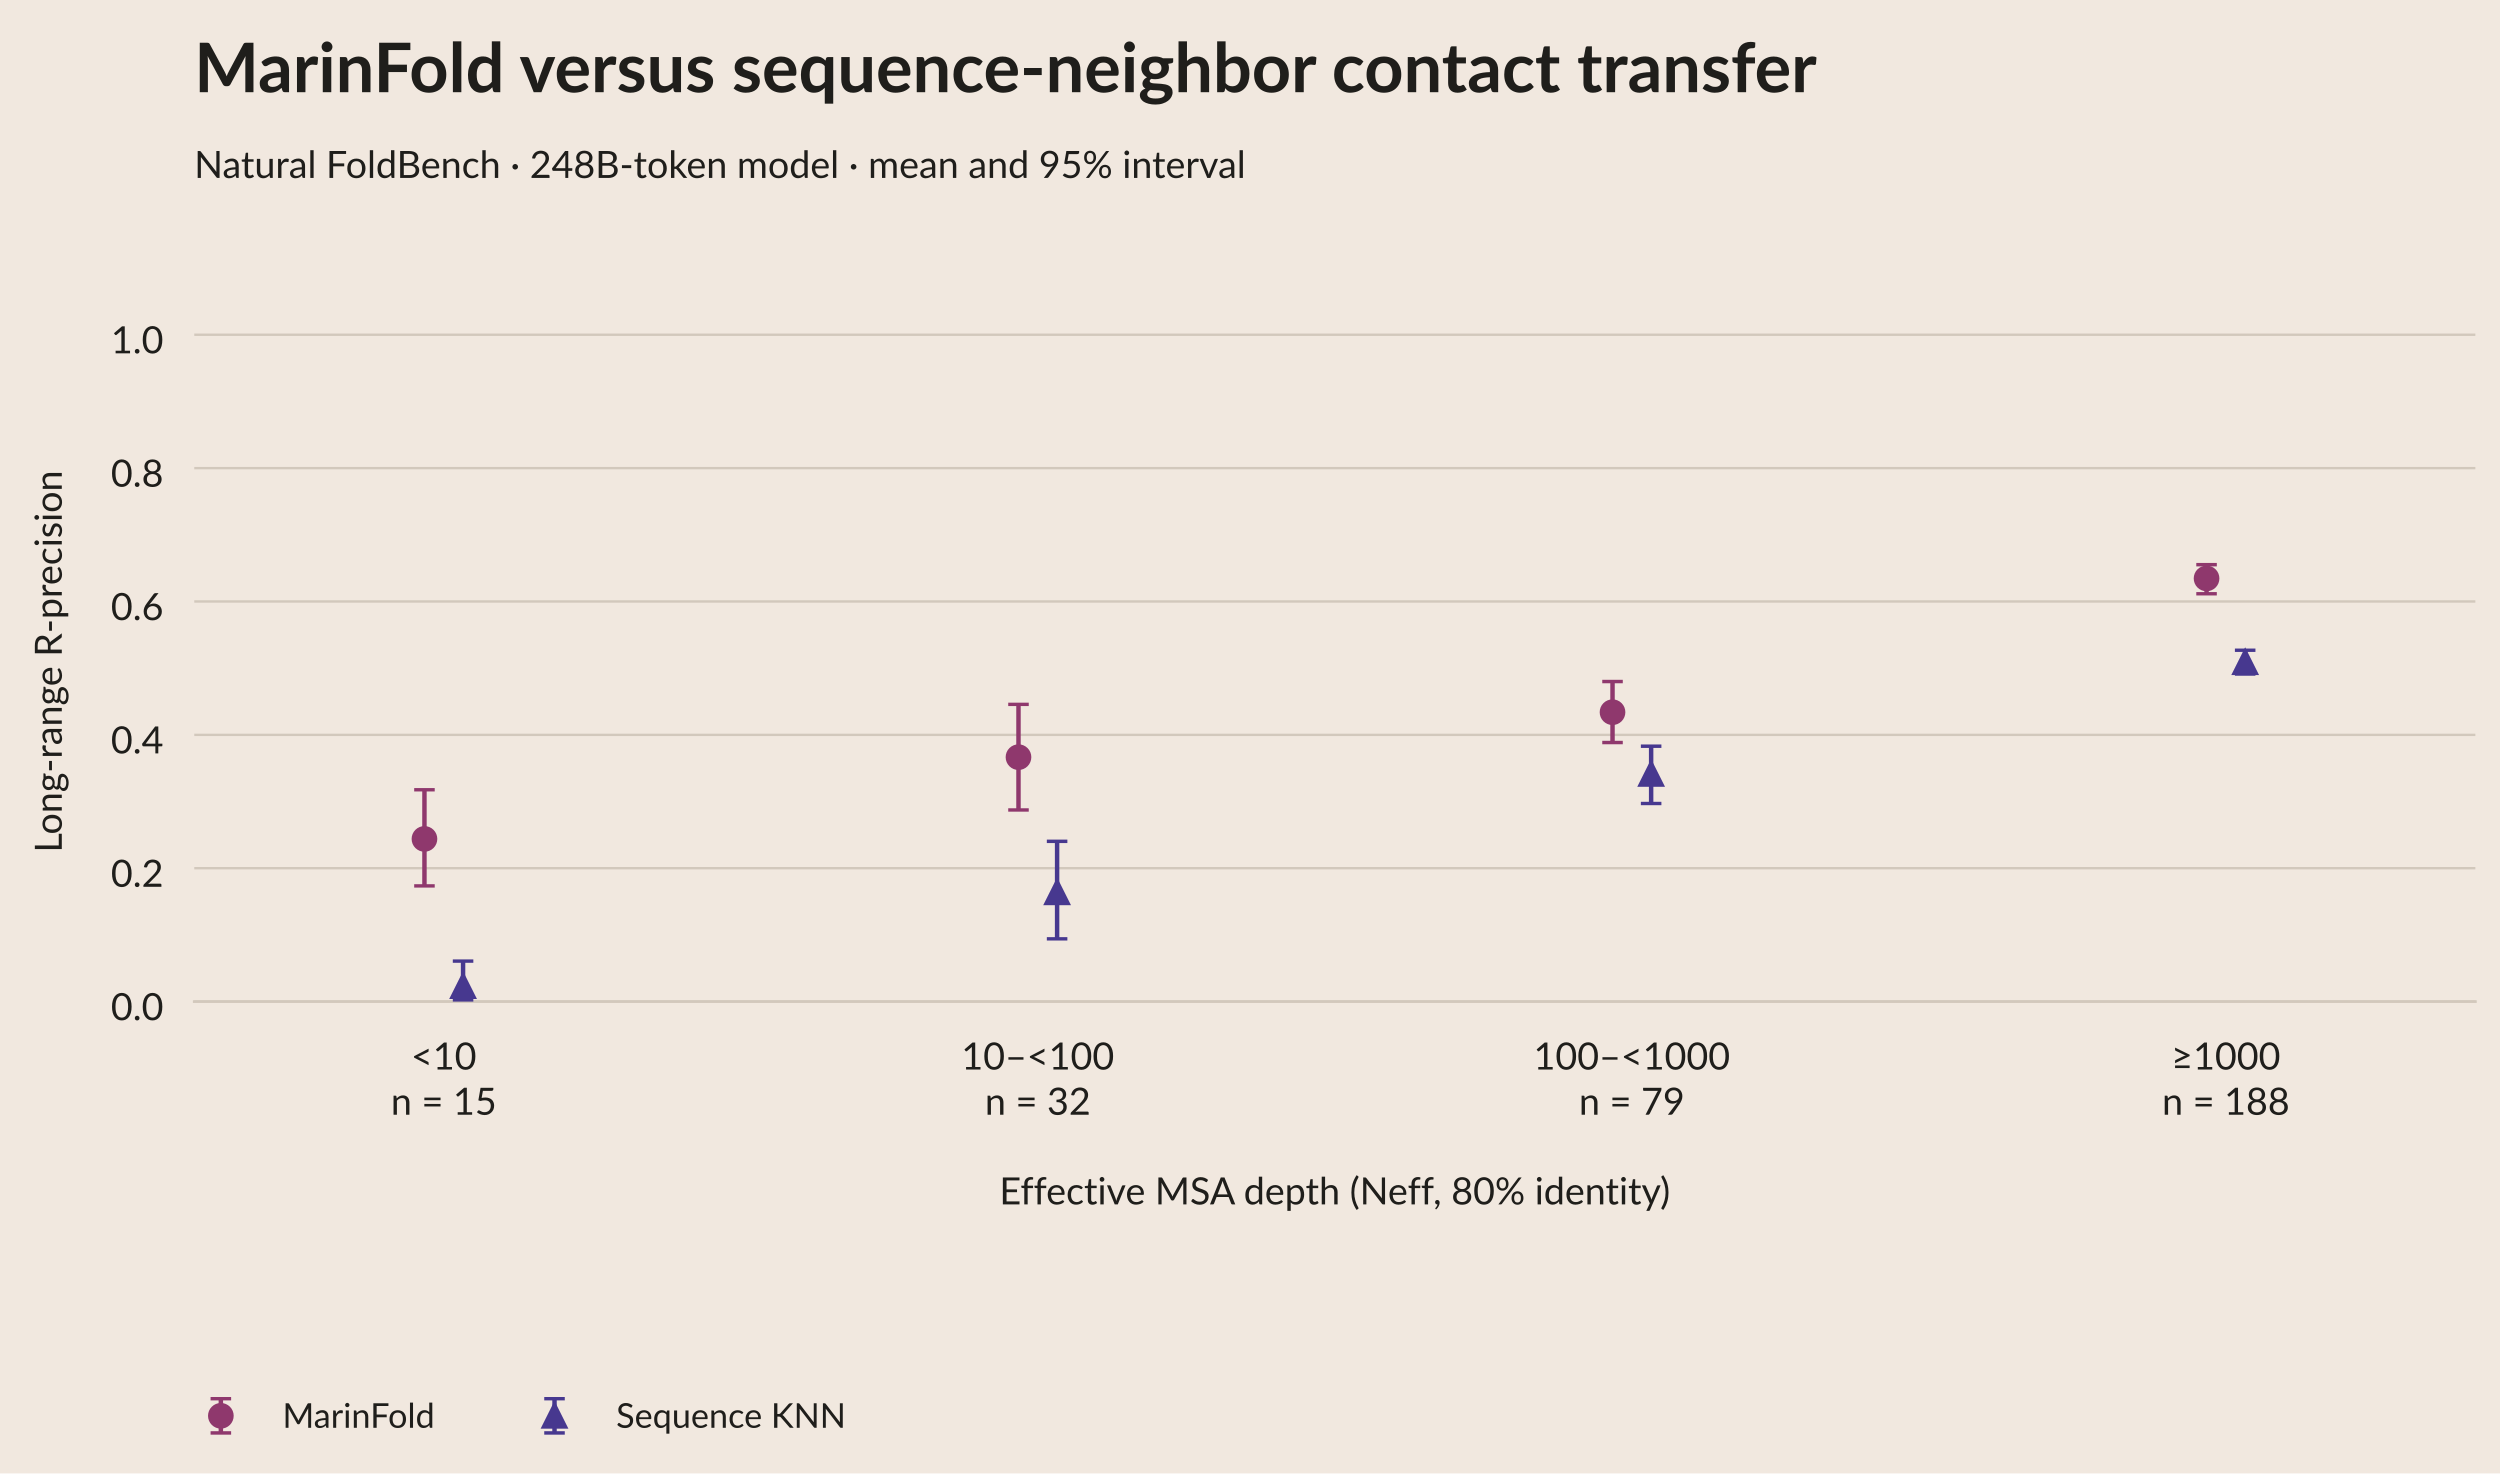
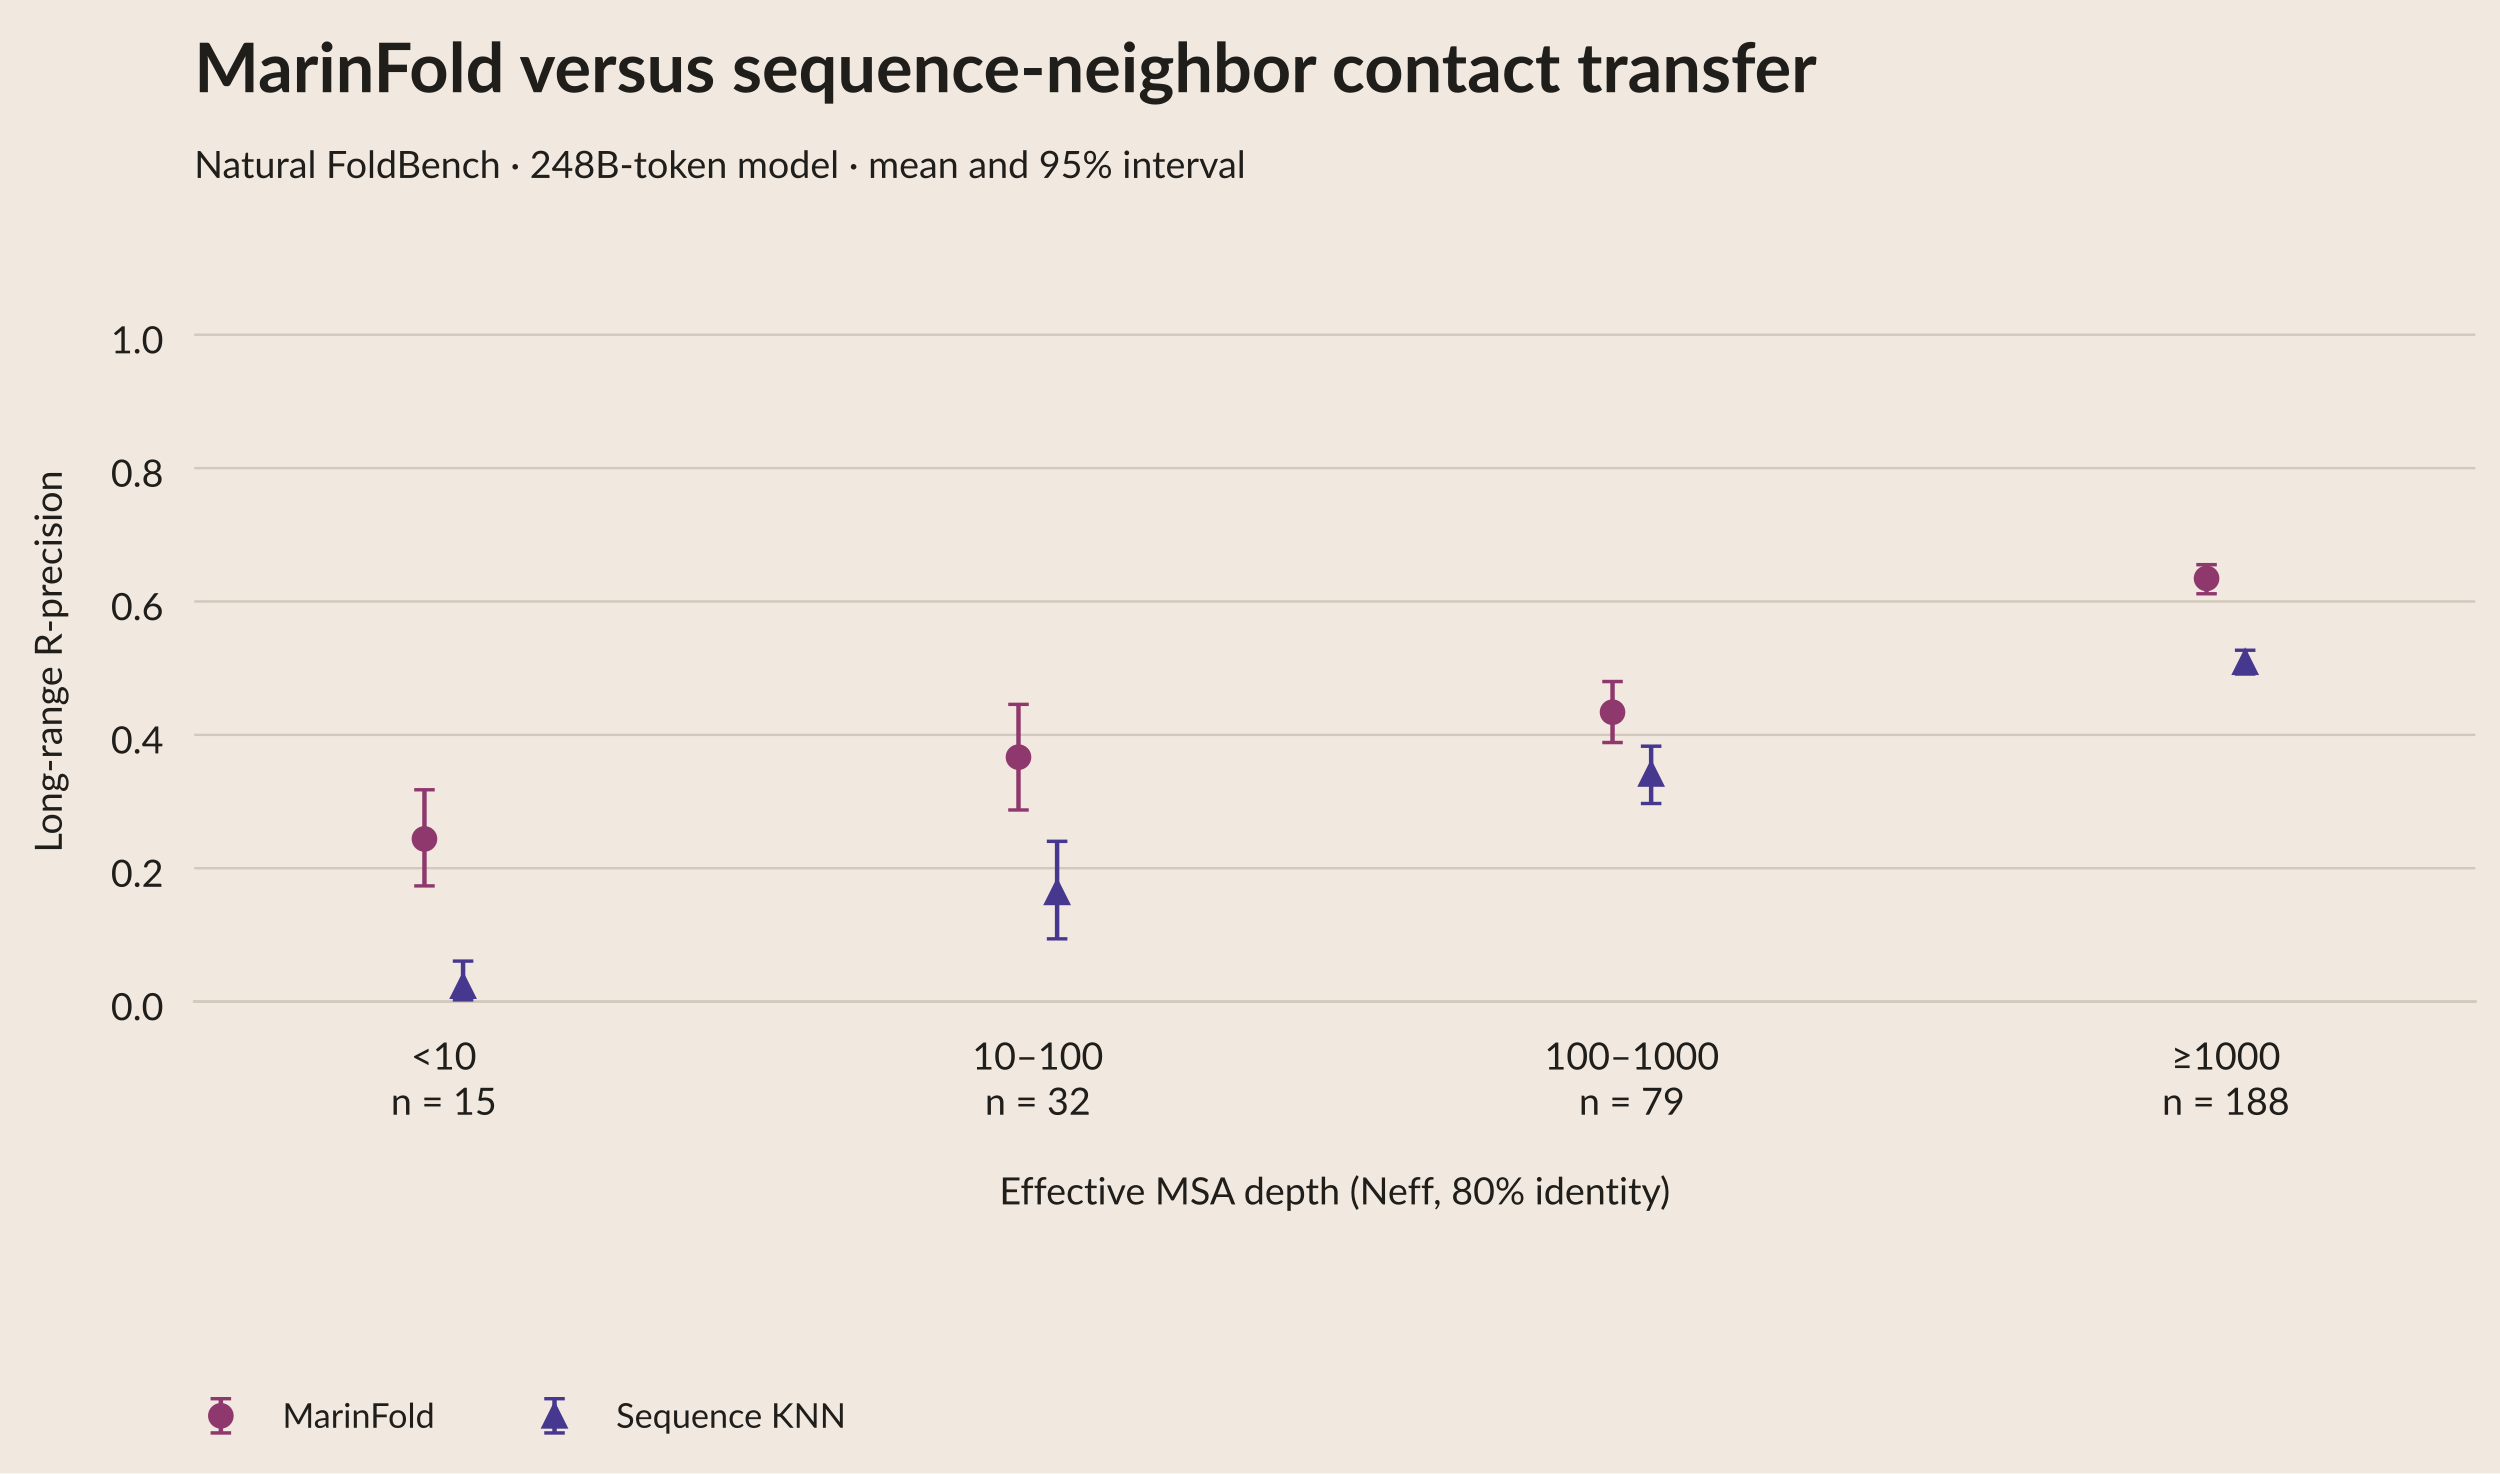
<svg xmlns="http://www.w3.org/2000/svg" xmlns:xlink="http://www.w3.org/1999/xlink" width="730.387pt" height="430.468pt" viewBox="0 0 730.387 430.468" version="1.1">
  <defs>
    <style type="text/css">*{stroke-linejoin: round; stroke-linecap: butt}</style>
  </defs>
  <g id="figure_1">
    <g id="patch_1">
      <path d="M 0 430.468  L 730.387 430.468  L 730.387 0  L 0 0  z " style="fill: #f1e8df" />
    </g>
    <g id="axes_1">
      <g id="patch_2">
        <path d="M 56.755 292.62  L 723.187 292.62  L 723.187 93.9  L 56.755 93.9  z " style="fill: #f1e8df" />
      </g>
      <g id="matplotlib.axis_1">
        <g id="xtick_1">
          <g id="line2d_1" />
          <g id="text_1">
            <text style="font-size: 11px; font-family: 'Lato'; fill: #1f1e1b" transform="translate(120.0763 312.477)">&lt;10</text>
            <text style="font-size: 11px; font-family: 'Lato'; fill: #1f1e1b" transform="translate(114.1922 325.677)">n = 15</text>
          </g>
        </g>
        <g id="xtick_2">
          <g id="line2d_2" />
          <g id="text_2">
-             <text style="font-size: 11px; font-family: 'Lato'; fill: #1f1e1b" transform="translate(280.8663 312.477)">10–&lt;100</text>
+             <text style="font-size: 11px; font-family: 'Lato'; fill: #1f1e1b" transform="translate(284.0563 312.477)">10–100</text>
            <text style="font-size: 11px; font-family: 'Lato'; fill: #1f1e1b" transform="translate(287.7422 325.677)">n = 32</text>
          </g>
        </g>
        <g id="xtick_3">
          <g id="line2d_3" />
          <g id="text_3">
-             <text style="font-size: 11px; font-family: 'Lato'; fill: #1f1e1b" transform="translate(448.0363 312.477)">100–&lt;1000</text>
+             <text style="font-size: 11px; font-family: 'Lato'; fill: #1f1e1b" transform="translate(451.2263 312.477)">100–1000</text>
            <text style="font-size: 11px; font-family: 'Lato'; fill: #1f1e1b" transform="translate(461.2922 325.677)">n = 79</text>
          </g>
        </g>
        <g id="xtick_4">
          <g id="line2d_4" />
          <g id="text_4">
            <text style="font-size: 11px; font-family: 'Lato'; fill: #1f1e1b" transform="translate(634.3463 312.477)">≥1000</text>
            <text style="font-size: 11px; font-family: 'Lato'; fill: #1f1e1b" transform="translate(631.6522 325.677)">n = 188</text>
          </g>
        </g>
        <g id="text_5">
          <text style="font-size: 11px; font-family: 'Lato'; text-anchor: middle; fill: #1f1e1b" x="389.971" y="351.877" transform="rotate(-0 389.9713 351.877)">Effective MSA depth (Neff, 80% identity)</text>
        </g>
      </g>
      <g id="matplotlib.axis_2">
        <g id="ytick_1">
          <g id="line2d_5">
-             <path d="M 56.755 292.62  L 723.187 292.62  " clip-path="url(#p5c203593b3)" style="fill: none; stroke: #d2c8bc; stroke-width: 0.7; stroke-linecap: square" />
+             <path d="M 56.755 292.62  L 723.187 292.62  " clip-path="url(#p0ee60aaf82)" style="fill: none; stroke: #d2c8bc; stroke-width: 0.7; stroke-linecap: square" />
          </g>
          <g id="line2d_6" />
          <g id="text_6">
            <text style="font-size: 11px; font-family: 'Lato'; text-anchor: end; fill: #1f1e1b" x="47.755" y="298.048" transform="rotate(-0 47.75531 298.0485)">0.0</text>
          </g>
        </g>
        <g id="ytick_2">
          <g id="line2d_7">
-             <path d="M 56.755 253.655  L 723.187 253.655  " clip-path="url(#p5c203593b3)" style="fill: none; stroke: #d2c8bc; stroke-width: 0.7; stroke-linecap: square" />
+             <path d="M 56.755 253.655  L 723.187 253.655  " clip-path="url(#p0ee60aaf82)" style="fill: none; stroke: #d2c8bc; stroke-width: 0.7; stroke-linecap: square" />
          </g>
          <g id="line2d_8" />
          <g id="text_7">
            <text style="font-size: 11px; font-family: 'Lato'; text-anchor: end; fill: #1f1e1b" x="47.755" y="259.084" transform="rotate(-0 47.75531 259.0838)">0.2</text>
          </g>
        </g>
        <g id="ytick_3">
          <g id="line2d_9">
-             <path d="M 56.755 214.691  L 723.187 214.691  " clip-path="url(#p5c203593b3)" style="fill: none; stroke: #d2c8bc; stroke-width: 0.7; stroke-linecap: square" />
+             <path d="M 56.755 214.691  L 723.187 214.691  " clip-path="url(#p0ee60aaf82)" style="fill: none; stroke: #d2c8bc; stroke-width: 0.7; stroke-linecap: square" />
          </g>
          <g id="line2d_10" />
          <g id="text_8">
            <text style="font-size: 11px; font-family: 'Lato'; text-anchor: end; fill: #1f1e1b" x="47.755" y="220.119" transform="rotate(-0 47.75531 220.1191)">0.4</text>
          </g>
        </g>
        <g id="ytick_4">
          <g id="line2d_11">
-             <path d="M 56.755 175.726  L 723.187 175.726  " clip-path="url(#p5c203593b3)" style="fill: none; stroke: #d2c8bc; stroke-width: 0.7; stroke-linecap: square" />
+             <path d="M 56.755 175.726  L 723.187 175.726  " clip-path="url(#p0ee60aaf82)" style="fill: none; stroke: #d2c8bc; stroke-width: 0.7; stroke-linecap: square" />
          </g>
          <g id="line2d_12" />
          <g id="text_9">
            <text style="font-size: 11px; font-family: 'Lato'; text-anchor: end; fill: #1f1e1b" x="47.755" y="181.154" transform="rotate(-0 47.75531 181.1544)">0.6</text>
          </g>
        </g>
        <g id="ytick_5">
          <g id="line2d_13">
-             <path d="M 56.755 136.761  L 723.187 136.761  " clip-path="url(#p5c203593b3)" style="fill: none; stroke: #d2c8bc; stroke-width: 0.7; stroke-linecap: square" />
+             <path d="M 56.755 136.761  L 723.187 136.761  " clip-path="url(#p0ee60aaf82)" style="fill: none; stroke: #d2c8bc; stroke-width: 0.7; stroke-linecap: square" />
          </g>
          <g id="line2d_14" />
          <g id="text_10">
            <text style="font-size: 11px; font-family: 'Lato'; text-anchor: end; fill: #1f1e1b" x="47.755" y="142.19" transform="rotate(-0 47.75531 142.1897)">0.8</text>
          </g>
        </g>
        <g id="ytick_6">
          <g id="line2d_15">
-             <path d="M 56.755 97.796  L 723.187 97.796  " clip-path="url(#p5c203593b3)" style="fill: none; stroke: #d2c8bc; stroke-width: 0.7; stroke-linecap: square" />
+             <path d="M 56.755 97.796  L 723.187 97.796  " clip-path="url(#p0ee60aaf82)" style="fill: none; stroke: #d2c8bc; stroke-width: 0.7; stroke-linecap: square" />
          </g>
          <g id="line2d_16" />
          <g id="text_11">
            <text style="font-size: 11px; font-family: 'Lato'; text-anchor: end; fill: #1f1e1b" x="47.755" y="103.225" transform="rotate(-0 47.75531 103.225)">1.0</text>
          </g>
        </g>
        <g id="text_12">
          <text style="font-size: 11px; font-family: 'Lato'; text-anchor: middle; fill: #1f1e1b" x="18.057" y="193.26" transform="rotate(-90 18.057 193.26)">Long-range R-precision</text>
        </g>
      </g>
      <g id="patch_3">
        <path d="M 56.755 292.62  L 723.187 292.62  " style="fill: none; stroke: #d2c8bc; stroke-width: 0.8; stroke-linejoin: miter; stroke-linecap: square" />
      </g>
      <g id="LineCollection_1">
-         <path d="M 124.006 258.819  L 124.006 230.738  " clip-path="url(#p5c203593b3)" style="fill: none; stroke: #8f386d; stroke-width: 1.3" />
-         <path d="M 297.556 236.641  L 297.556 205.783  " clip-path="url(#p5c203593b3)" style="fill: none; stroke: #8f386d; stroke-width: 1.3" />
-         <path d="M 471.106 216.937  L 471.106 199.114  " clip-path="url(#p5c203593b3)" style="fill: none; stroke: #8f386d; stroke-width: 1.3" />
-         <path d="M 644.656 173.47  L 644.656 164.973  " clip-path="url(#p5c203593b3)" style="fill: none; stroke: #8f386d; stroke-width: 1.3" />
+         <path d="M 124.006 258.819  L 124.006 230.738  " clip-path="url(#p0ee60aaf82)" style="fill: none; stroke: #8f386d; stroke-width: 1.3" />
+         <path d="M 297.556 236.641  L 297.556 205.783  " clip-path="url(#p0ee60aaf82)" style="fill: none; stroke: #8f386d; stroke-width: 1.3" />
+         <path d="M 471.106 216.937  L 471.106 199.114  " clip-path="url(#p0ee60aaf82)" style="fill: none; stroke: #8f386d; stroke-width: 1.3" />
+         <path d="M 644.656 173.47  L 644.656 164.973  " clip-path="url(#p0ee60aaf82)" style="fill: none; stroke: #8f386d; stroke-width: 1.3" />
      </g>
      <g id="line2d_17">
        <defs>
-           <path id="me2dffb790b" d="M 3 0  L -3 -0  " style="stroke: #8f386d" />
-         </defs>
-         <g clip-path="url(#p5c203593b3)">
-           <use xlink:href="#me2dffb790b" x="124.006" y="258.819" style="fill: #8f386d; stroke: #8f386d" />
-           <use xlink:href="#me2dffb790b" x="297.556" y="236.641" style="fill: #8f386d; stroke: #8f386d" />
-           <use xlink:href="#me2dffb790b" x="471.106" y="216.937" style="fill: #8f386d; stroke: #8f386d" />
-           <use xlink:href="#me2dffb790b" x="644.656" y="173.47" style="fill: #8f386d; stroke: #8f386d" />
+           <path id="m82e747417d" d="M 3 0  L -3 -0  " style="stroke: #8f386d" />
+         </defs>
+         <g clip-path="url(#p0ee60aaf82)">
+           <use xlink:href="#m82e747417d" x="124.006" y="258.819" style="fill: #8f386d; stroke: #8f386d" />
+           <use xlink:href="#m82e747417d" x="297.556" y="236.641" style="fill: #8f386d; stroke: #8f386d" />
+           <use xlink:href="#m82e747417d" x="471.106" y="216.937" style="fill: #8f386d; stroke: #8f386d" />
+           <use xlink:href="#m82e747417d" x="644.656" y="173.47" style="fill: #8f386d; stroke: #8f386d" />
        </g>
      </g>
      <g id="line2d_18">
-         <g clip-path="url(#p5c203593b3)">
-           <use xlink:href="#me2dffb790b" x="124.006" y="230.738" style="fill: #8f386d; stroke: #8f386d" />
-           <use xlink:href="#me2dffb790b" x="297.556" y="205.783" style="fill: #8f386d; stroke: #8f386d" />
-           <use xlink:href="#me2dffb790b" x="471.106" y="199.114" style="fill: #8f386d; stroke: #8f386d" />
-           <use xlink:href="#me2dffb790b" x="644.656" y="164.973" style="fill: #8f386d; stroke: #8f386d" />
+         <g clip-path="url(#p0ee60aaf82)">
+           <use xlink:href="#m82e747417d" x="124.006" y="230.738" style="fill: #8f386d; stroke: #8f386d" />
+           <use xlink:href="#m82e747417d" x="297.556" y="205.783" style="fill: #8f386d; stroke: #8f386d" />
+           <use xlink:href="#m82e747417d" x="471.106" y="199.114" style="fill: #8f386d; stroke: #8f386d" />
+           <use xlink:href="#m82e747417d" x="644.656" y="164.973" style="fill: #8f386d; stroke: #8f386d" />
        </g>
      </g>
      <g id="LineCollection_2">
-         <path d="M 135.287 292.119  L 135.287 280.786  " clip-path="url(#p5c203593b3)" style="fill: none; stroke: #47388f; stroke-width: 1.3" />
-         <path d="M 308.837 274.284  L 308.837 245.798  " clip-path="url(#p5c203593b3)" style="fill: none; stroke: #47388f; stroke-width: 1.3" />
-         <path d="M 482.387 234.743  L 482.387 218.005  " clip-path="url(#p5c203593b3)" style="fill: none; stroke: #47388f; stroke-width: 1.3" />
-         <path d="M 655.937 196.918  L 655.937 189.974  " clip-path="url(#p5c203593b3)" style="fill: none; stroke: #47388f; stroke-width: 1.3" />
+         <path d="M 135.287 292.119  L 135.287 280.786  " clip-path="url(#p0ee60aaf82)" style="fill: none; stroke: #47388f; stroke-width: 1.3" />
+         <path d="M 308.837 274.284  L 308.837 245.798  " clip-path="url(#p0ee60aaf82)" style="fill: none; stroke: #47388f; stroke-width: 1.3" />
+         <path d="M 482.387 234.743  L 482.387 218.005  " clip-path="url(#p0ee60aaf82)" style="fill: none; stroke: #47388f; stroke-width: 1.3" />
+         <path d="M 655.937 196.918  L 655.937 189.974  " clip-path="url(#p0ee60aaf82)" style="fill: none; stroke: #47388f; stroke-width: 1.3" />
      </g>
      <g id="line2d_19">
        <defs>
-           <path id="m2f5bd74662" d="M 3 0  L -3 -0  " style="stroke: #47388f" />
-         </defs>
-         <g clip-path="url(#p5c203593b3)">
-           <use xlink:href="#m2f5bd74662" x="135.287" y="292.119" style="fill: #47388f; stroke: #47388f" />
-           <use xlink:href="#m2f5bd74662" x="308.837" y="274.284" style="fill: #47388f; stroke: #47388f" />
-           <use xlink:href="#m2f5bd74662" x="482.387" y="234.743" style="fill: #47388f; stroke: #47388f" />
-           <use xlink:href="#m2f5bd74662" x="655.937" y="196.918" style="fill: #47388f; stroke: #47388f" />
+           <path id="m78a140ce5c" d="M 3 0  L -3 -0  " style="stroke: #47388f" />
+         </defs>
+         <g clip-path="url(#p0ee60aaf82)">
+           <use xlink:href="#m78a140ce5c" x="135.287" y="292.119" style="fill: #47388f; stroke: #47388f" />
+           <use xlink:href="#m78a140ce5c" x="308.837" y="274.284" style="fill: #47388f; stroke: #47388f" />
+           <use xlink:href="#m78a140ce5c" x="482.387" y="234.743" style="fill: #47388f; stroke: #47388f" />
+           <use xlink:href="#m78a140ce5c" x="655.937" y="196.918" style="fill: #47388f; stroke: #47388f" />
        </g>
      </g>
      <g id="line2d_20">
-         <g clip-path="url(#p5c203593b3)">
-           <use xlink:href="#m2f5bd74662" x="135.287" y="280.786" style="fill: #47388f; stroke: #47388f" />
-           <use xlink:href="#m2f5bd74662" x="308.837" y="245.798" style="fill: #47388f; stroke: #47388f" />
-           <use xlink:href="#m2f5bd74662" x="482.387" y="218.005" style="fill: #47388f; stroke: #47388f" />
-           <use xlink:href="#m2f5bd74662" x="655.937" y="189.974" style="fill: #47388f; stroke: #47388f" />
+         <g clip-path="url(#p0ee60aaf82)">
+           <use xlink:href="#m78a140ce5c" x="135.287" y="280.786" style="fill: #47388f; stroke: #47388f" />
+           <use xlink:href="#m78a140ce5c" x="308.837" y="245.798" style="fill: #47388f; stroke: #47388f" />
+           <use xlink:href="#m78a140ce5c" x="482.387" y="218.005" style="fill: #47388f; stroke: #47388f" />
+           <use xlink:href="#m78a140ce5c" x="655.937" y="189.974" style="fill: #47388f; stroke: #47388f" />
        </g>
      </g>
      <g id="line2d_21">
        <defs>
-           <path id="m2c92fd1580" d="M 0 3.25  C 0.862 3.25 1.689 2.908 2.298 2.298  C 2.908 1.689 3.25 0.862 3.25 0  C 3.25 -0.862 2.908 -1.689 2.298 -2.298  C 1.689 -2.908 0.862 -3.25 0 -3.25  C -0.862 -3.25 -1.689 -2.908 -2.298 -2.298  C -2.908 -1.689 -3.25 -0.862 -3.25 0  C -3.25 0.862 -2.908 1.689 -2.298 2.298  C -1.689 2.908 -0.862 3.25 0 3.25  z " style="stroke: #8f386d" />
-         </defs>
-         <g clip-path="url(#p5c203593b3)">
-           <use xlink:href="#m2c92fd1580" x="124.006" y="245.095" style="fill: #8f386d; stroke: #8f386d" />
-           <use xlink:href="#m2c92fd1580" x="297.556" y="221.208" style="fill: #8f386d; stroke: #8f386d" />
-           <use xlink:href="#m2c92fd1580" x="471.106" y="208.073" style="fill: #8f386d; stroke: #8f386d" />
-           <use xlink:href="#m2c92fd1580" x="644.656" y="168.99" style="fill: #8f386d; stroke: #8f386d" />
+           <path id="m41bdac6c15" d="M 0 3.25  C 0.862 3.25 1.689 2.908 2.298 2.298  C 2.908 1.689 3.25 0.862 3.25 0  C 3.25 -0.862 2.908 -1.689 2.298 -2.298  C 1.689 -2.908 0.862 -3.25 0 -3.25  C -0.862 -3.25 -1.689 -2.908 -2.298 -2.298  C -2.908 -1.689 -3.25 -0.862 -3.25 0  C -3.25 0.862 -2.908 1.689 -2.298 2.298  C -1.689 2.908 -0.862 3.25 0 3.25  z " style="stroke: #8f386d" />
+         </defs>
+         <g clip-path="url(#p0ee60aaf82)">
+           <use xlink:href="#m41bdac6c15" x="124.006" y="245.095" style="fill: #8f386d; stroke: #8f386d" />
+           <use xlink:href="#m41bdac6c15" x="297.556" y="221.208" style="fill: #8f386d; stroke: #8f386d" />
+           <use xlink:href="#m41bdac6c15" x="471.106" y="208.073" style="fill: #8f386d; stroke: #8f386d" />
+           <use xlink:href="#m41bdac6c15" x="644.656" y="168.99" style="fill: #8f386d; stroke: #8f386d" />
        </g>
      </g>
      <g id="line2d_22">
        <defs>
-           <path id="mda96fab21b" d="M 0 -3.25  L -3.25 3.25  L 3.25 3.25  z " style="stroke: #47388f; stroke-linejoin: miter" />
-         </defs>
-         <g clip-path="url(#p5c203593b3)">
-           <use xlink:href="#mda96fab21b" x="135.287" y="288.11" style="fill: #47388f; stroke: #47388f; stroke-linejoin: miter" />
-           <use xlink:href="#mda96fab21b" x="308.837" y="260.71" style="fill: #47388f; stroke: #47388f; stroke-linejoin: miter" />
-           <use xlink:href="#mda96fab21b" x="482.387" y="226.126" style="fill: #47388f; stroke: #47388f; stroke-linejoin: miter" />
-           <use xlink:href="#mda96fab21b" x="655.937" y="193.47" style="fill: #47388f; stroke: #47388f; stroke-linejoin: miter" />
+           <path id="md438e389bf" d="M 0 -3.25  L -3.25 3.25  L 3.25 3.25  z " style="stroke: #47388f; stroke-linejoin: miter" />
+         </defs>
+         <g clip-path="url(#p0ee60aaf82)">
+           <use xlink:href="#md438e389bf" x="135.287" y="288.11" style="fill: #47388f; stroke: #47388f; stroke-linejoin: miter" />
+           <use xlink:href="#md438e389bf" x="308.837" y="260.71" style="fill: #47388f; stroke: #47388f; stroke-linejoin: miter" />
+           <use xlink:href="#md438e389bf" x="482.387" y="226.126" style="fill: #47388f; stroke: #47388f; stroke-linejoin: miter" />
+           <use xlink:href="#md438e389bf" x="655.937" y="193.47" style="fill: #47388f; stroke: #47388f; stroke-linejoin: miter" />
        </g>
      </g>
    </g>
    <g id="text_13">
      <text style="font-weight: 700; font-size: 20px; font-family: 'Lato'; text-anchor: start; fill: #1f1e1b" x="56.755" y="26.94" transform="rotate(-0 56.75531 26.94)">MarinFold versus sequence-neighbor contact transfer</text>
    </g>
    <g id="text_14">
      <text style="font-size: 11px; font-family: 'Lato'; text-anchor: start; fill: #1f1e1b" x="56.755" y="51.996" transform="rotate(-0 56.75531 51.996)">Natural FoldBench · 248B-token model  ·  mean and 95% interval</text>
    </g>
    <g id="legend_1">
      <g id="LineCollection_3">
        <path d="M 64.523 418.638  L 64.523 408.638  " style="fill: none; stroke: #8f386d; stroke-width: 1.3" />
      </g>
      <g id="line2d_23">
        <g>
-           <use xlink:href="#me2dffb790b" x="64.523" y="418.638" style="fill: #8f386d; stroke: #8f386d" />
+           <use xlink:href="#m82e747417d" x="64.523" y="418.638" style="fill: #8f386d; stroke: #8f386d" />
        </g>
      </g>
      <g id="line2d_24">
        <g>
-           <use xlink:href="#me2dffb790b" x="64.523" y="408.638" style="fill: #8f386d; stroke: #8f386d" />
+           <use xlink:href="#m82e747417d" x="64.523" y="408.638" style="fill: #8f386d; stroke: #8f386d" />
        </g>
      </g>
      <g id="line2d_25" />
      <g id="line2d_26">
        <g>
-           <use xlink:href="#m2c92fd1580" x="64.523" y="413.638" style="fill: #8f386d; stroke: #8f386d" />
+           <use xlink:href="#m41bdac6c15" x="64.523" y="413.638" style="fill: #8f386d; stroke: #8f386d" />
        </g>
      </g>
      <g id="text_15">
        <text style="font-size: 10px; font-family: 'Lato'; text-anchor: start; fill: #1f1e1b" x="82.523" y="417.138" transform="rotate(-0 82.52331 417.138)">MarinFold</text>
      </g>
      <g id="LineCollection_4">
        <path d="M 162.003 418.638  L 162.003 408.638  " style="fill: none; stroke: #47388f; stroke-width: 1.3" />
      </g>
      <g id="line2d_27">
        <g>
-           <use xlink:href="#m2f5bd74662" x="162.003" y="418.638" style="fill: #47388f; stroke: #47388f" />
+           <use xlink:href="#m78a140ce5c" x="162.003" y="418.638" style="fill: #47388f; stroke: #47388f" />
        </g>
      </g>
      <g id="line2d_28">
        <g>
-           <use xlink:href="#m2f5bd74662" x="162.003" y="408.638" style="fill: #47388f; stroke: #47388f" />
+           <use xlink:href="#m78a140ce5c" x="162.003" y="408.638" style="fill: #47388f; stroke: #47388f" />
        </g>
      </g>
      <g id="line2d_29" />
      <g id="line2d_30">
        <g>
-           <use xlink:href="#mda96fab21b" x="162.003" y="413.638" style="fill: #47388f; stroke: #47388f; stroke-linejoin: miter" />
+           <use xlink:href="#md438e389bf" x="162.003" y="413.638" style="fill: #47388f; stroke: #47388f; stroke-linejoin: miter" />
        </g>
      </g>
      <g id="text_16">
        <text style="font-size: 10px; font-family: 'Lato'; text-anchor: start; fill: #1f1e1b" x="180.003" y="417.138" transform="rotate(-0 180.003 417.138)">Sequence KNN</text>
      </g>
    </g>
  </g>
  <defs>
-     <clipPath id="p5c203593b3">
+     <clipPath id="p0ee60aaf82">
      <rect x="56.755" y="93.9" width="666.432" height="198.72" />
    </clipPath>
  </defs>
</svg>
